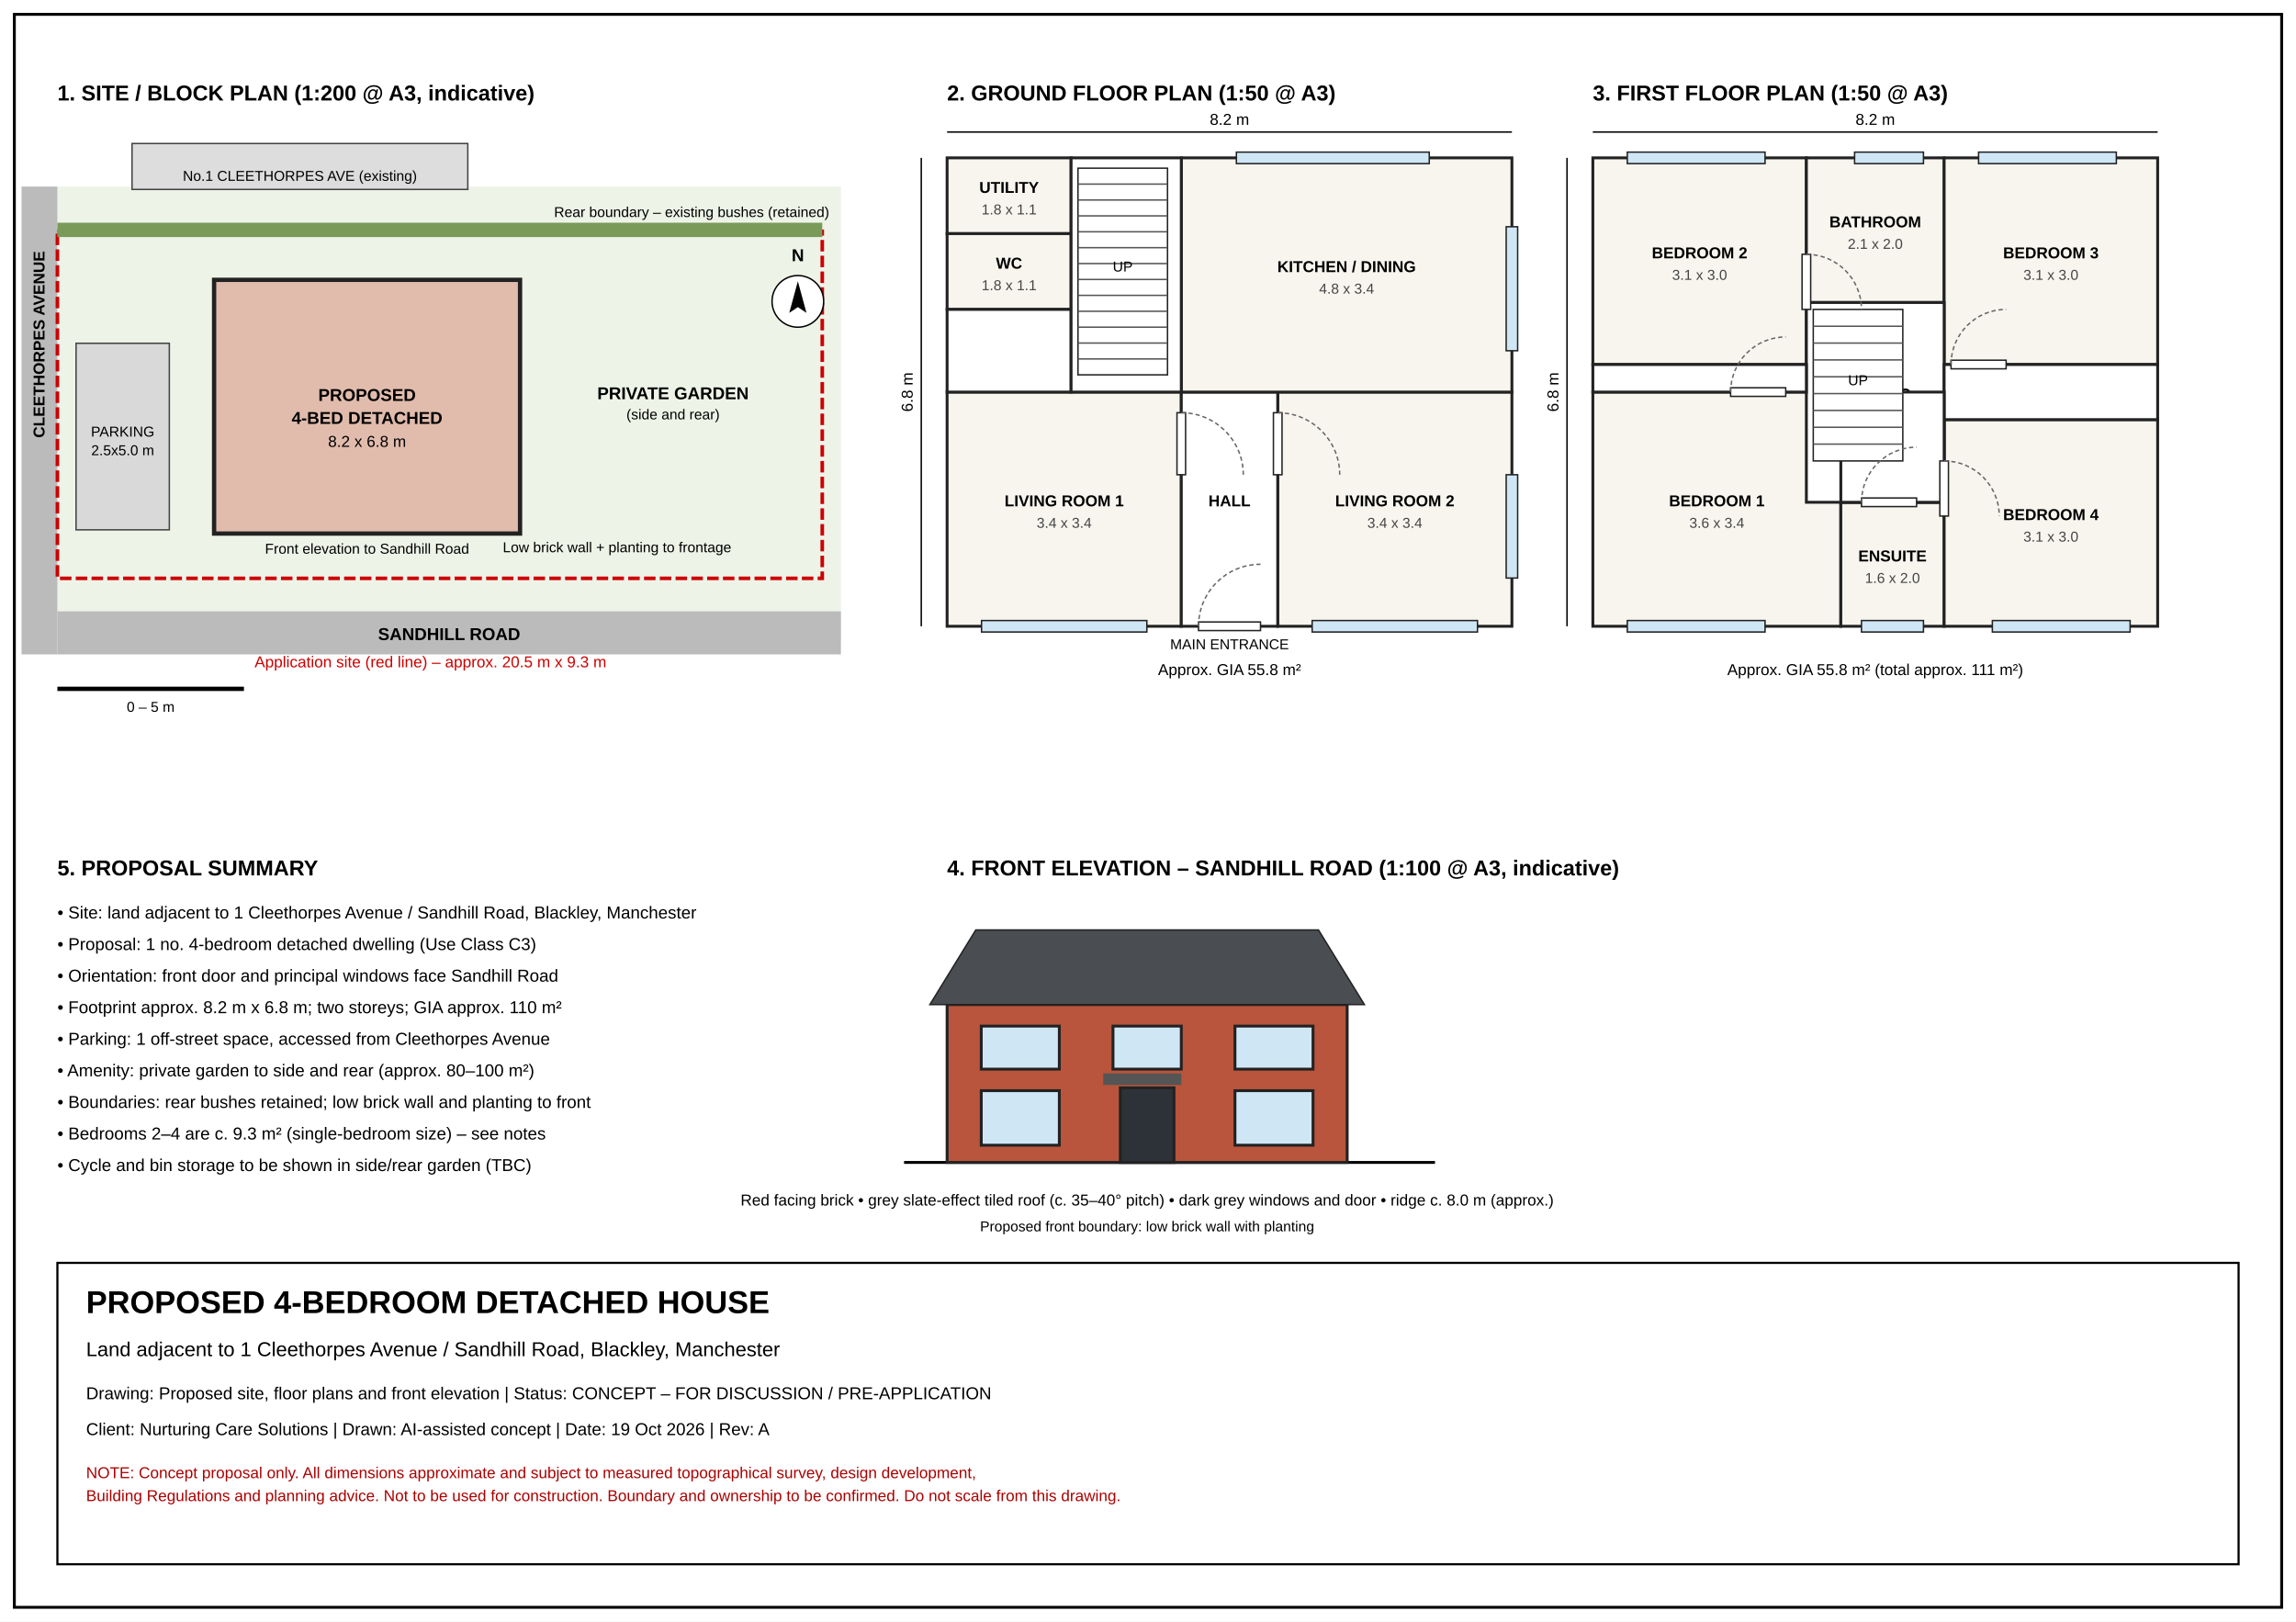
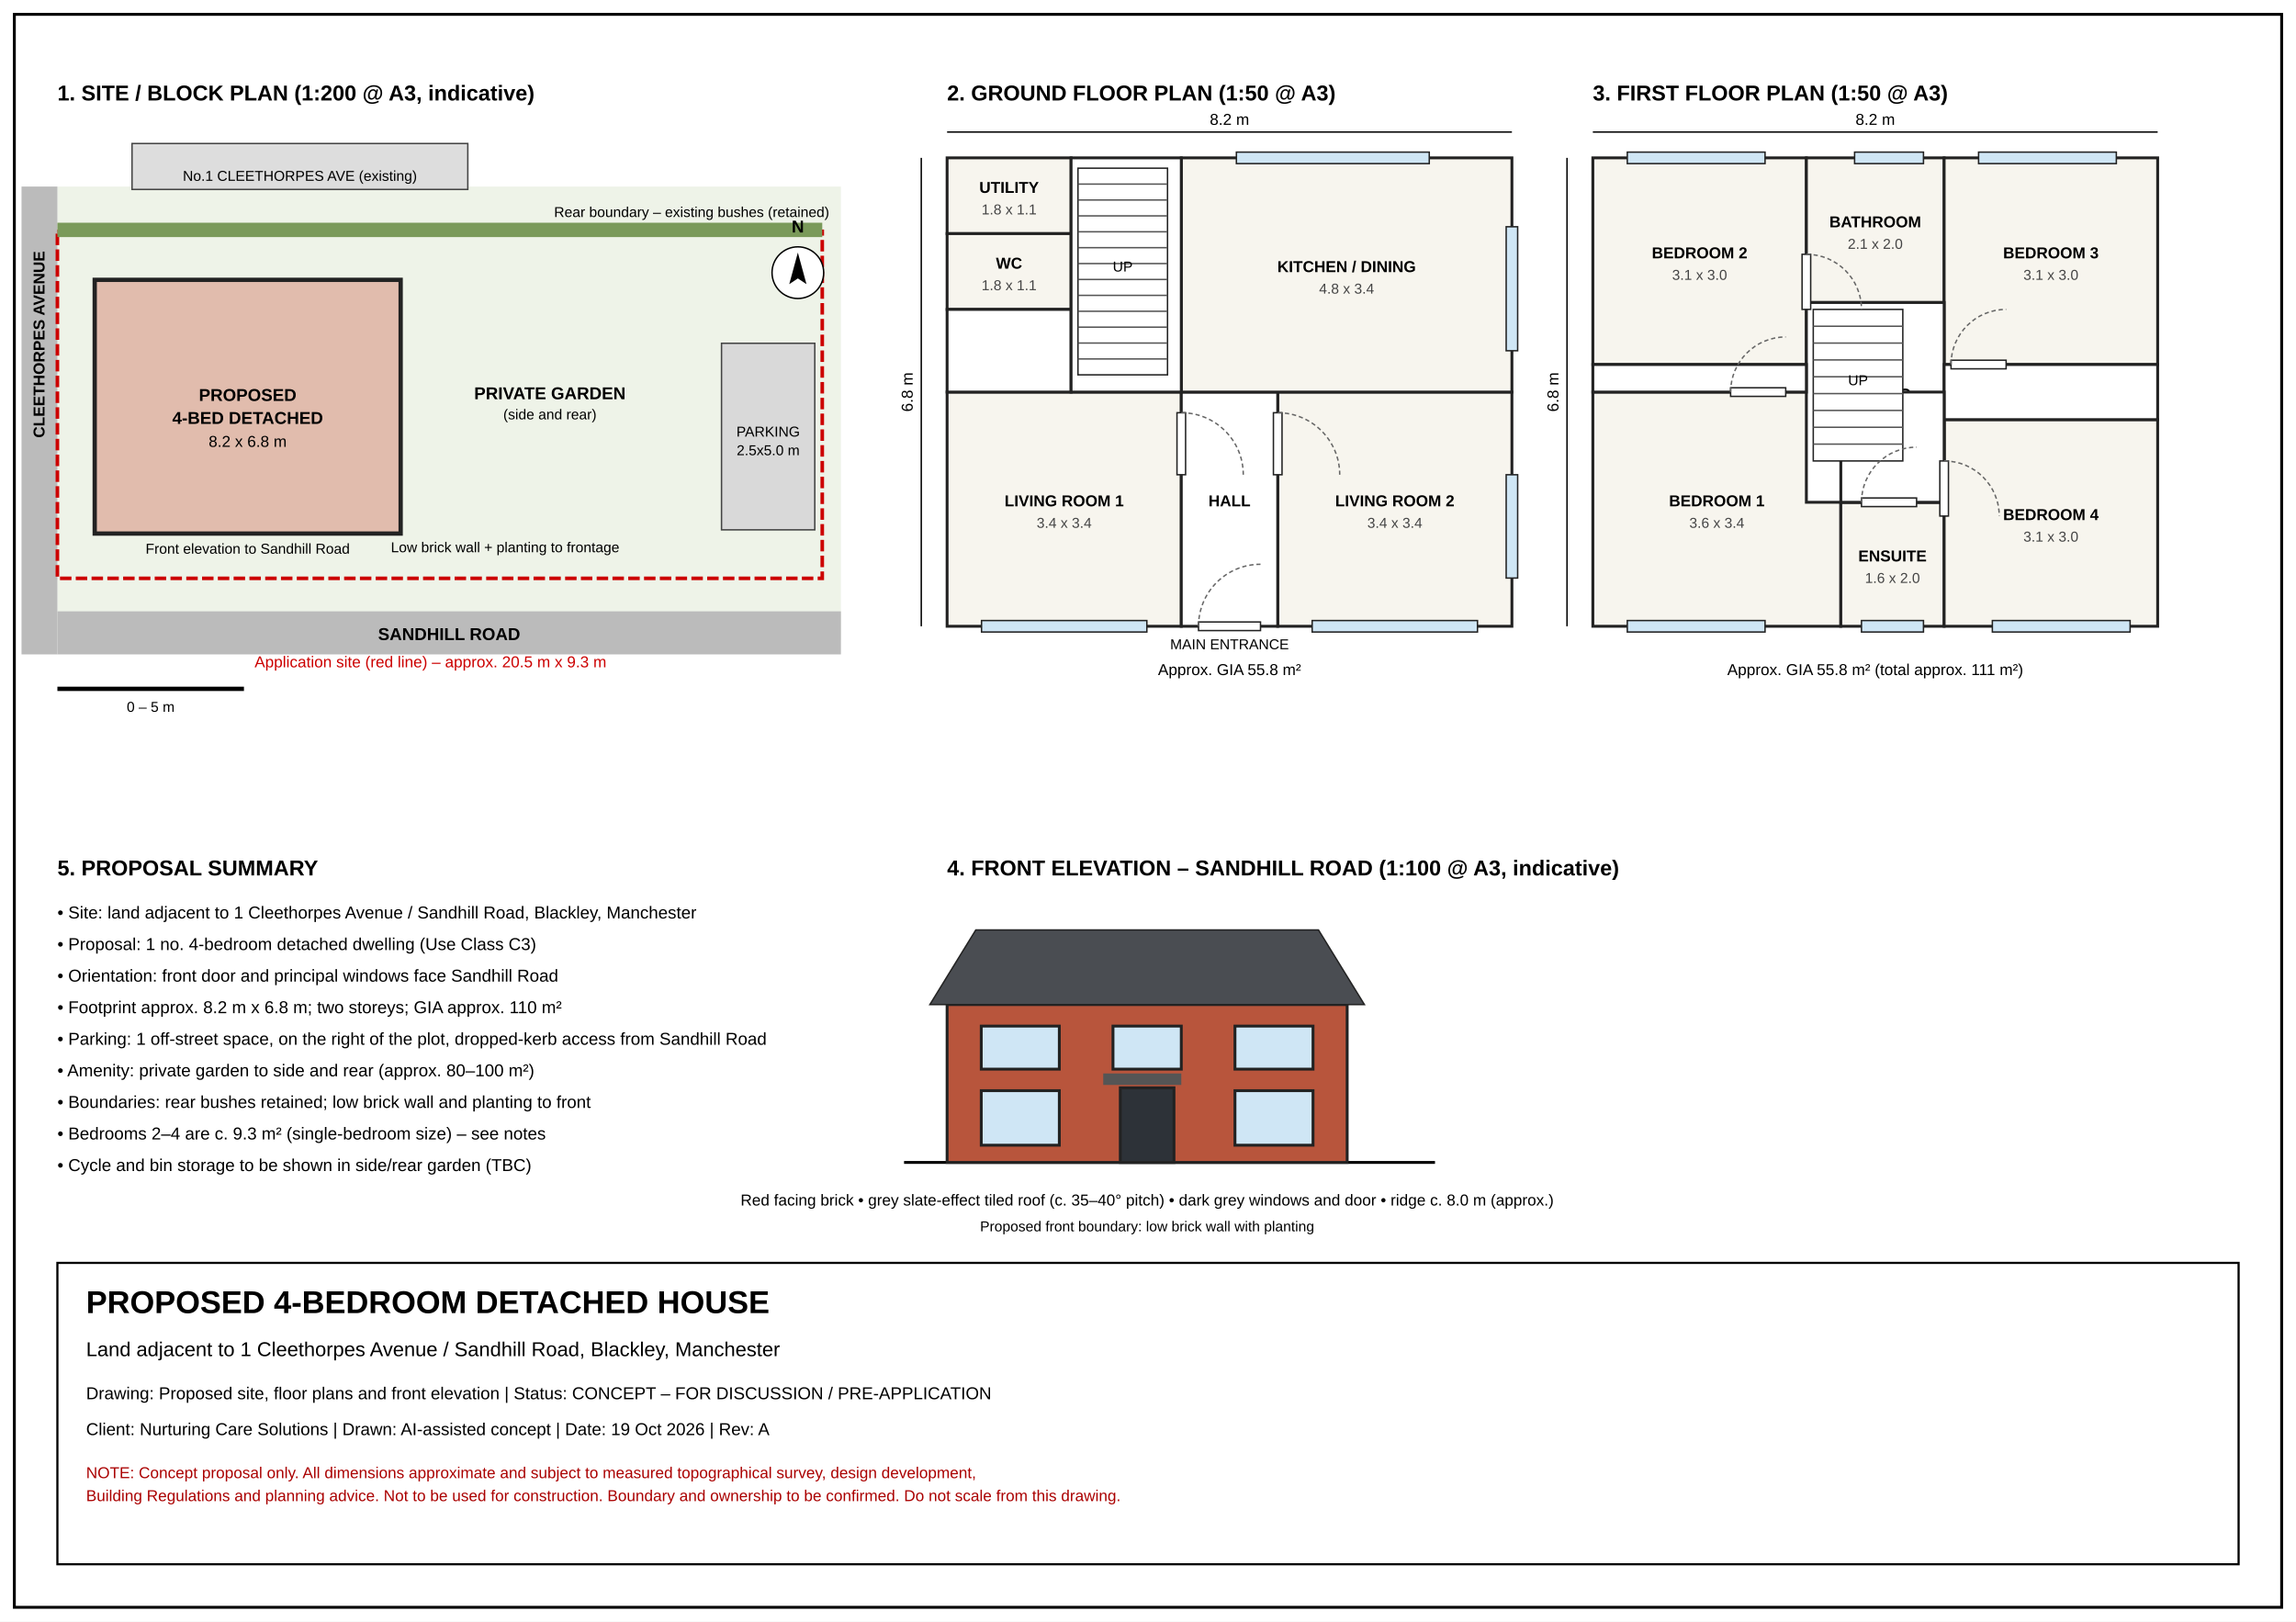
<svg xmlns="http://www.w3.org/2000/svg" viewBox="0 0 1600 1130" width="1600" height="1130" font-family="Arial,Helvetica,sans-serif">
  <rect width="1600" height="1130" fill="#fff" />
  <rect x="10" y="10" width="1580" height="1110" fill="none" stroke="#000" stroke-width="2" />
  <text x="40" y="70" font-size="15" text-anchor="start" font-weight="bold" fill="#000">1. SITE / BLOCK PLAN  (1:200 @ A3, indicative)</text>
  <rect x="40" y="130" width="546" height="316" fill="#eef3e8" stroke="none" />
  <rect x="40" y="426" width="546" height="30" fill="#bbb" />
  <text x="313.0" y="446" font-size="12" text-anchor="middle" font-weight="bold" fill="#000">SANDHILL ROAD</text>
  <rect x="15" y="130" width="25" height="326" fill="#bbb" />
  <text transform="translate(31,240) rotate(-90)" font-size="11" font-weight="bold" text-anchor="middle">CLEETHORPES AVENUE</text>
  <rect x="40" y="161.2" width="533.0" height="241.8" fill="none" stroke="#c00" stroke-width="2.5" stroke-dasharray="8 3" />
  <text x="300" y="465.0" font-size="11" text-anchor="middle" font-weight="normal" fill="#c00">Application site (red line) – approx. 20.5 m x 9.3 m</text>
  <rect x="92" y="100" width="234" height="32.0" fill="#ddd" stroke="#444" />
  <text x="209.0" y="126" font-size="10" text-anchor="middle" font-weight="normal" fill="#000">No.1 CLEETHORPES AVE (existing)</text>
  <rect x="40" y="155.2" width="533.0" height="10" fill="#7a9a5a" />
  <text x="482" y="151.2" font-size="10" text-anchor="middle" font-weight="normal" fill="#000">Rear boundary – existing bushes (retained)</text>
-   <rect x="53.0" y="239.2" width="65.0" height="130" fill="#d9d9d9" stroke="#444" />
-   <text x="85.5" y="304.2" font-size="10" text-anchor="middle" font-weight="normal" fill="#000">PARKING</text>
-   <text x="85.5" y="317.2" font-size="10" text-anchor="middle" font-weight="normal" fill="#000">2.5x5.0 m</text>
-   <rect x="149.2" y="195.0" width="213.2" height="176.8" fill="#c9583f" fill-opacity=".35" stroke="#222" stroke-width="3" />
-   <text x="255.8" y="279.4" font-size="12" text-anchor="middle" font-weight="bold" fill="#000">PROPOSED</text>
-   <text x="255.8" y="295.4" font-size="12" text-anchor="middle" font-weight="bold" fill="#000">4-BED DETACHED</text>
-   <text x="255.8" y="311.4" font-size="11" text-anchor="middle" font-weight="normal" fill="#000">8.2 x 6.8 m</text>
-   <text x="255.8" y="385.8" font-size="10" text-anchor="middle" font-weight="normal" fill="#000">Front elevation to Sandhill Road</text>
-   <text x="469.0" y="278.2" font-size="12" text-anchor="middle" font-weight="bold" fill="#000">PRIVATE GARDEN</text>
-   <text x="469.0" y="292.2" font-size="10" text-anchor="middle" font-weight="normal" fill="#000">(side and rear)</text>
-   <text x="430" y="384.8" font-size="10" text-anchor="middle" font-weight="normal" fill="#000">Low brick wall + planting to frontage</text>
-   <g transform="translate(556,210)">
+   <rect x="502.8" y="239.2" width="65.0" height="130" fill="#d9d9d9" stroke="#444" />
+   <text x="535.3" y="304.2" font-size="10" text-anchor="middle" font-weight="normal" fill="#000">PARKING</text>
+   <text x="535.3" y="317.2" font-size="10" text-anchor="middle" font-weight="normal" fill="#000">2.5x5.0 m</text>
+   <rect x="66.0" y="195.0" width="213.2" height="176.8" fill="#c9583f" fill-opacity=".35" stroke="#222" stroke-width="3" />
+   <text x="172.6" y="279.4" font-size="12" text-anchor="middle" font-weight="bold" fill="#000">PROPOSED</text>
+   <text x="172.6" y="295.4" font-size="12" text-anchor="middle" font-weight="bold" fill="#000">4-BED DETACHED</text>
+   <text x="172.6" y="311.4" font-size="11" text-anchor="middle" font-weight="normal" fill="#000">8.2 x 6.8 m</text>
+   <text x="172.6" y="385.8" font-size="10" text-anchor="middle" font-weight="normal" fill="#000">Front elevation to Sandhill Road</text>
+   <text x="383.2" y="278.2" font-size="12" text-anchor="middle" font-weight="bold" fill="#000">PRIVATE GARDEN</text>
+   <text x="383.2" y="292.2" font-size="10" text-anchor="middle" font-weight="normal" fill="#000">(side and rear)</text>
+   <text x="352" y="384.8" font-size="10" text-anchor="middle" font-weight="normal" fill="#000">Low brick wall + planting to frontage</text>
+   <g transform="translate(556,190)">
    <circle r="18" fill="#fff" stroke="#000" />
    <path d="M0 -14 L6 8 L0 4 L-6 8Z" fill="#000" />
  </g>
-   <text x="556" y="182" font-size="12" text-anchor="middle" font-weight="bold" fill="#000">N</text>
+   <text x="556" y="162" font-size="12" text-anchor="middle" font-weight="bold" fill="#000">N</text>
  <line x1="40" x2="170" y1="480" y2="480" stroke="#000" stroke-width="3" />
  <text x="105.0" y="496" font-size="10" text-anchor="middle" font-weight="normal" fill="#000">0 – 5 m</text>
  <text x="660" y="70" font-size="15" text-anchor="start" font-weight="bold" fill="#000">2. GROUND FLOOR PLAN (1:50 @ A3)</text>
  <line x1="660" x2="1053.6" y1="92" y2="92" stroke="#000" />
  <text x="856.8" y="87" font-size="11" text-anchor="middle" font-weight="normal" fill="#000">8.2 m</text>
  <line x1="642" x2="642" y1="110" y2="436.4" stroke="#000" />
  <text transform="translate(636,273.2) rotate(-90)" font-size="11" text-anchor="middle">6.8 m</text>
  <rect x="660" y="273.2" width="163.2" height="163.2" fill="#f7f5ee" stroke="#222" stroke-width="2" />
  <text x="741.6" y="352.8" font-size="11" text-anchor="middle" font-weight="bold" fill="#000">LIVING ROOM 1</text>
  <text x="741.6" y="367.8" font-size="10" text-anchor="middle" font-weight="normal" fill="#444">3.4 x 3.4</text>
  <rect x="890.4" y="273.2" width="163.2" height="163.2" fill="#f7f5ee" stroke="#222" stroke-width="2" />
  <text x="972.0" y="352.8" font-size="11" text-anchor="middle" font-weight="bold" fill="#000">LIVING ROOM 2</text>
  <text x="972.0" y="367.8" font-size="10" text-anchor="middle" font-weight="normal" fill="#444">3.4 x 3.4</text>
  <rect x="823.2" y="273.2" width="67.2" height="163.2" fill="#fff" stroke="#222" stroke-width="2" />
  <text x="856.8" y="352.8" font-size="11" text-anchor="middle" font-weight="bold" fill="#000">HALL</text>
  <rect x="823.2" y="110" width="230.4" height="163.2" fill="#f7f5ee" stroke="#222" stroke-width="2" />
  <text x="938.4" y="189.6" font-size="11" text-anchor="middle" font-weight="bold" fill="#000">KITCHEN / DINING</text>
  <text x="938.4" y="204.6" font-size="10" text-anchor="middle" font-weight="normal" fill="#444">4.8 x 3.4</text>
  <rect x="660" y="110" width="86.4" height="52.8" fill="#f7f5ee" stroke="#222" stroke-width="2" />
  <text x="703.2" y="134.4" font-size="11" text-anchor="middle" font-weight="bold" fill="#000">UTILITY</text>
  <text x="703.2" y="149.4" font-size="10" text-anchor="middle" font-weight="normal" fill="#444">1.8 x 1.1</text>
  <rect x="660" y="162.8" width="86.4" height="52.8" fill="#f7f5ee" stroke="#222" stroke-width="2" />
  <text x="703.2" y="187.2" font-size="11" text-anchor="middle" font-weight="bold" fill="#000">WC</text>
  <text x="703.2" y="202.2" font-size="10" text-anchor="middle" font-weight="normal" fill="#444">1.8 x 1.1</text>
  <rect x="660" y="215.6" width="86.4" height="57.6" fill="#fff" stroke="#222" stroke-width="2" />
  <text x="703.2" y="242.4" font-size="11" text-anchor="middle" font-weight="bold" fill="#000" />
  <rect x="746.4" y="110" width="76.8" height="163.2" fill="#fff" stroke="#222" stroke-width="2" />
  <text x="784.8" y="189.6" font-size="11" text-anchor="middle" font-weight="bold" fill="#000" />
  <rect x="751.2" y="117.2" width="62.4" height="144.0" fill="#fff" stroke="#222" />
  <line x1="751.2" x2="813.6" y1="128.277" y2="128.277" stroke="#555" />
  <line x1="751.2" x2="813.6" y1="139.354" y2="139.354" stroke="#555" />
  <line x1="751.2" x2="813.6" y1="150.431" y2="150.431" stroke="#555" />
  <line x1="751.2" x2="813.6" y1="161.508" y2="161.508" stroke="#555" />
  <line x1="751.2" x2="813.6" y1="172.585" y2="172.585" stroke="#555" />
  <line x1="751.2" x2="813.6" y1="183.662" y2="183.662" stroke="#555" />
  <line x1="751.2" x2="813.6" y1="194.738" y2="194.738" stroke="#555" />
  <line x1="751.2" x2="813.6" y1="205.815" y2="205.815" stroke="#555" />
  <line x1="751.2" x2="813.6" y1="216.892" y2="216.892" stroke="#555" />
  <line x1="751.2" x2="813.6" y1="227.969" y2="227.969" stroke="#555" />
  <line x1="751.2" x2="813.6" y1="239.046" y2="239.046" stroke="#555" />
  <line x1="751.2" x2="813.6" y1="250.123" y2="250.123" stroke="#555" />
  <text x="782.4" y="189.2" font-size="10" text-anchor="middle" font-weight="normal" fill="#000">UP</text>
  <rect x="835.2" y="433.4" width="43.2" height="6" fill="#fff" stroke="#222" />
  <path d="M835.2 436.4 a43.2 43.2 0 0 1 43.2 -43.2" fill="none" stroke="#666" stroke-dasharray="3 2" />
  <text x="856.8" y="452.4" font-size="10" text-anchor="middle" font-weight="normal" fill="#000">MAIN ENTRANCE</text>
  <rect x="820.2" y="287.6" width="6" height="43.2" fill="#fff" stroke="#222" />
  <path d="M823.2 287.6 a43.2 43.2 0 0 1 43.2 43.2" fill="none" stroke="#666" stroke-dasharray="3 2" />
  <rect x="887.4" y="287.6" width="6" height="43.2" fill="#fff" stroke="#222" />
  <path d="M890.4 287.6 a43.2 43.2 0 0 1 43.2 43.2" fill="none" stroke="#666" stroke-dasharray="3 2" />
  <rect x="684.0" y="432.4" width="115.2" height="8" fill="#cfe6f5" stroke="#222" />
  <rect x="914.4" y="432.4" width="115.2" height="8" fill="#cfe6f5" stroke="#222" />
  <rect x="861.6" y="106" width="134.4" height="8" fill="#cfe6f5" stroke="#222" />
  <rect x="1049.6" y="158" width="8" height="86.4" fill="#cfe6f5" stroke="#222" />
  <rect x="1049.6" y="330.8" width="8" height="72.0" fill="#cfe6f5" stroke="#222" />
  <text x="856.8" y="470.4" font-size="11" text-anchor="middle" font-weight="normal" fill="#000">Approx. GIA 55.8 m²</text>
  <text x="1110" y="70" font-size="15" text-anchor="start" font-weight="bold" fill="#000">3. FIRST FLOOR PLAN (1:50 @ A3)</text>
  <line x1="1110" x2="1503.6" y1="92" y2="92" stroke="#000" />
  <text x="1306.8" y="87" font-size="11" text-anchor="middle" font-weight="normal" fill="#000">8.2 m</text>
  <line x1="1092" x2="1092" y1="110" y2="436.4" stroke="#000" />
  <text transform="translate(1086,273.2) rotate(-90)" font-size="11" text-anchor="middle">6.8 m</text>
  <rect x="1110" y="110" width="148.8" height="144.0" fill="#f7f5ee" stroke="#222" stroke-width="2" />
  <text x="1184.4" y="180.0" font-size="11" text-anchor="middle" font-weight="bold" fill="#000">BEDROOM 2</text>
  <text x="1184.4" y="195.0" font-size="10" text-anchor="middle" font-weight="normal" fill="#444">3.1 x 3.0</text>
  <rect x="1258.8" y="110" width="96.0" height="100.8" fill="#f7f5ee" stroke="#222" stroke-width="2" />
  <text x="1306.8" y="158.4" font-size="11" text-anchor="middle" font-weight="bold" fill="#000">BATHROOM</text>
  <text x="1306.8" y="173.4" font-size="10" text-anchor="middle" font-weight="normal" fill="#444">2.1 x 2.0</text>
  <rect x="1354.8" y="110" width="148.8" height="144.0" fill="#f7f5ee" stroke="#222" stroke-width="2" />
  <text x="1429.2" y="180.0" font-size="11" text-anchor="middle" font-weight="bold" fill="#000">BEDROOM 3</text>
  <text x="1429.2" y="195.0" font-size="10" text-anchor="middle" font-weight="normal" fill="#444">3.1 x 3.0</text>
  <rect x="1110" y="273.2" width="172.8" height="163.2" fill="#f7f5ee" stroke="#222" stroke-width="2" />
  <text x="1196.4" y="352.8" font-size="11" text-anchor="middle" font-weight="bold" fill="#000">BEDROOM 1</text>
  <text x="1196.4" y="367.8" font-size="10" text-anchor="middle" font-weight="normal" fill="#444">3.6 x 3.4</text>
  <rect x="1282.8" y="350.0" width="72.0" height="86.4" fill="#f7f5ee" stroke="#222" stroke-width="2" />
  <text x="1318.8" y="391.2" font-size="11" text-anchor="middle" font-weight="bold" fill="#000">ENSUITE</text>
  <text x="1318.8" y="406.2" font-size="10" text-anchor="middle" font-weight="normal" fill="#444">1.6 x 2.0</text>
  <rect x="1354.8" y="292.4" width="148.8" height="144.0" fill="#f7f5ee" stroke="#222" stroke-width="2" />
  <text x="1429.2" y="362.4" font-size="11" text-anchor="middle" font-weight="bold" fill="#000">BEDROOM 4</text>
  <text x="1429.2" y="377.4" font-size="10" text-anchor="middle" font-weight="normal" fill="#444">3.1 x 3.0</text>
  <rect x="1258.8" y="210.8" width="96.0" height="139.2" fill="#fff" stroke="#222" stroke-width="2" />
  <text x="1306.8" y="278.4" font-size="11" text-anchor="middle" font-weight="bold" fill="#000">LANDING</text>
  <rect x="1110" y="254.0" width="148.8" height="19.2" fill="#fff" stroke="#222" stroke-width="2" />
  <text x="1184.4" y="261.6" font-size="11" text-anchor="middle" font-weight="bold" fill="#000" />
  <rect x="1354.8" y="254.0" width="148.8" height="38.4" fill="#fff" stroke="#222" stroke-width="2" />
  <text x="1429.2" y="271.2" font-size="11" text-anchor="middle" font-weight="bold" fill="#000" />
  <rect x="1282.8" y="273.2" width="72.0" height="76.8" fill="#fff" stroke="#222" stroke-width="2" />
  <text x="1318.8" y="309.6" font-size="11" text-anchor="middle" font-weight="bold" fill="#000" />
  <rect x="1263.6" y="215.6" width="62.4" height="105.6" fill="#fff" stroke="#222" />
  <line x1="1263.6" x2="1326.0" y1="227.333" y2="227.333" stroke="#555" />
  <line x1="1263.6" x2="1326.0" y1="239.067" y2="239.067" stroke="#555" />
  <line x1="1263.6" x2="1326.0" y1="250.8" y2="250.8" stroke="#555" />
  <line x1="1263.6" x2="1326.0" y1="262.533" y2="262.533" stroke="#555" />
  <line x1="1263.6" x2="1326.0" y1="274.267" y2="274.267" stroke="#555" />
  <line x1="1263.6" x2="1326.0" y1="286.0" y2="286.0" stroke="#555" />
  <line x1="1263.6" x2="1326.0" y1="297.733" y2="297.733" stroke="#555" />
  <line x1="1263.6" x2="1326.0" y1="309.467" y2="309.467" stroke="#555" />
  <text x="1294.8" y="268.4" font-size="10" text-anchor="middle" font-weight="normal" fill="#000">UP</text>
  <rect x="1255.8" y="177.2" width="6" height="38.4" fill="#fff" stroke="#222" />
  <path d="M1258.8 177.2 a38.4 38.4 0 0 1 38.4 38.4" fill="none" stroke="#666" stroke-dasharray="3 2" />
  <rect x="1206.0" y="270.2" width="38.4" height="6" fill="#fff" stroke="#222" />
  <path d="M1206.0 273.2 a38.4 38.4 0 0 1 38.4 -38.4" fill="none" stroke="#666" stroke-dasharray="3 2" />
  <rect x="1359.6" y="251.0" width="38.4" height="6" fill="#fff" stroke="#222" />
  <path d="M1359.6 254.0 a38.4 38.4 0 0 1 38.4 -38.4" fill="none" stroke="#666" stroke-dasharray="3 2" />
  <rect x="1351.8" y="321.2" width="6" height="38.4" fill="#fff" stroke="#222" />
  <path d="M1354.8 321.2 a38.4 38.4 0 0 1 38.4 38.4" fill="none" stroke="#666" stroke-dasharray="3 2" />
  <rect x="1297.2" y="347.0" width="38.4" height="6" fill="#fff" stroke="#222" />
  <path d="M1297.2 350.0 a38.4 38.4 0 0 1 38.4 -38.4" fill="none" stroke="#666" stroke-dasharray="3 2" />
  <rect x="1134.0" y="106" width="96.0" height="8" fill="#cfe6f5" stroke="#222" />
  <rect x="1378.8" y="106" width="96.0" height="8" fill="#cfe6f5" stroke="#222" />
  <rect x="1134.0" y="432.4" width="96.0" height="8" fill="#cfe6f5" stroke="#222" />
  <rect x="1388.4" y="432.4" width="96.0" height="8" fill="#cfe6f5" stroke="#222" />
  <rect x="1297.2" y="432.4" width="43.2" height="8" fill="#cfe6f5" stroke="#222" />
  <rect x="1292.4" y="106" width="48.0" height="8" fill="#cfe6f5" stroke="#222" />
  <text x="1306.8" y="470.4" font-size="11" text-anchor="middle" font-weight="normal" fill="#000">Approx. GIA 55.8 m²  (total approx. 111 m²)</text>
  <text x="660" y="610" font-size="15" text-anchor="start" font-weight="bold" fill="#000">4. FRONT ELEVATION – SANDHILL ROAD (1:100 @ A3, indicative)</text>
  <line x1="630" x2="1000" y1="810" y2="810" stroke="#000" stroke-width="2" />
  <rect x="660" y="700" width="278.8" height="110" fill="#b8553c" stroke="#222" stroke-width="2" />
  <polygon points="648,700 950.8,700 918.8,648 680,648" fill="#4a4d52" stroke="#222" />
  <rect x="683.8" y="715" width="54.4" height="30" fill="#cfe6f5" stroke="#222" stroke-width="2" />
  <rect x="860.6" y="715" width="54.4" height="30" fill="#cfe6f5" stroke="#222" stroke-width="2" />
  <rect x="683.8" y="760" width="54.4" height="38" fill="#cfe6f5" stroke="#222" stroke-width="2" />
  <rect x="860.6" y="760" width="54.4" height="38" fill="#cfe6f5" stroke="#222" stroke-width="2" />
  <rect x="775.6" y="715" width="47.6" height="30" fill="#cfe6f5" stroke="#222" stroke-width="2" />
  <rect x="780.7" y="758" width="37.4" height="52" fill="#2d3238" stroke="#222" stroke-width="2" />
  <rect x="768.8" y="748" width="54.4" height="8" fill="#555" />
  <text x="799.4" y="840" font-size="11" text-anchor="middle" font-weight="normal" fill="#000">Red facing brick • grey slate-effect tiled roof (c. 35–40° pitch) • dark grey windows and door • ridge c. 8.0 m (approx.)</text>
  <text x="799.4" y="858" font-size="10" text-anchor="middle" font-weight="normal" fill="#000">Proposed front boundary: low brick wall with planting</text>
  <text x="40" y="610" font-size="15" text-anchor="start" font-weight="bold" fill="#000">5. PROPOSAL SUMMARY</text>
  <text x="40" y="640" font-size="12" text-anchor="start" font-weight="normal" fill="#000">• Site: land adjacent to 1 Cleethorpes Avenue / Sandhill Road, Blackley, Manchester</text>
  <text x="40" y="662" font-size="12" text-anchor="start" font-weight="normal" fill="#000">• Proposal: 1 no. 4-bedroom detached dwelling (Use Class C3)</text>
  <text x="40" y="684" font-size="12" text-anchor="start" font-weight="normal" fill="#000">• Orientation: front door and principal windows face Sandhill Road</text>
  <text x="40" y="706" font-size="12" text-anchor="start" font-weight="normal" fill="#000">• Footprint approx. 8.2 m x 6.8 m; two storeys; GIA approx. 110 m²</text>
-   <text x="40" y="728" font-size="12" text-anchor="start" font-weight="normal" fill="#000">• Parking: 1 off-street space, accessed from Cleethorpes Avenue</text>
+   <text x="40" y="728" font-size="12" text-anchor="start" font-weight="normal" fill="#000">• Parking: 1 off-street space, on the right of the plot, dropped-kerb access from Sandhill Road</text>
  <text x="40" y="750" font-size="12" text-anchor="start" font-weight="normal" fill="#000">• Amenity: private garden to side and rear (approx. 80–100 m²)</text>
  <text x="40" y="772" font-size="12" text-anchor="start" font-weight="normal" fill="#000">• Boundaries: rear bushes retained; low brick wall and planting to front</text>
  <text x="40" y="794" font-size="12" text-anchor="start" font-weight="normal" fill="#000">• Bedrooms 2–4 are c. 9.3 m² (single-bedroom size) – see notes</text>
  <text x="40" y="816" font-size="12" text-anchor="start" font-weight="normal" fill="#000">• Cycle and bin storage to be shown in side/rear garden (TBC)</text>
  <rect x="40" y="880" width="1520" height="210" fill="none" stroke="#000" stroke-width="1.5" />
  <text x="60" y="915" font-size="22" text-anchor="start" font-weight="bold" fill="#000">PROPOSED 4-BEDROOM DETACHED HOUSE</text>
  <text x="60" y="945" font-size="14" text-anchor="start" font-weight="normal" fill="#000">Land adjacent to 1 Cleethorpes Avenue / Sandhill Road, Blackley, Manchester</text>
  <text x="60" y="975" font-size="12" text-anchor="start" font-weight="normal" fill="#000">Drawing: Proposed site, floor plans and front elevation   |   Status: CONCEPT – FOR DISCUSSION / PRE-APPLICATION</text>
  <text x="60" y="1000" font-size="12" text-anchor="start" font-weight="normal" fill="#000">Client: Nurturing Care Solutions   |   Drawn: AI-assisted concept   |   Date: 19 Oct 2026   |   Rev: A</text>
  <text x="60" y="1030" font-size="11" text-anchor="start" font-weight="normal" fill="#a00">NOTE: Concept proposal only. All dimensions approximate and subject to measured topographical survey, design development,</text>
  <text x="60" y="1046" font-size="11" text-anchor="start" font-weight="normal" fill="#a00">Building Regulations and planning advice. Not to be used for construction. Boundary and ownership to be confirmed. Do not scale from this drawing.</text>
</svg>
